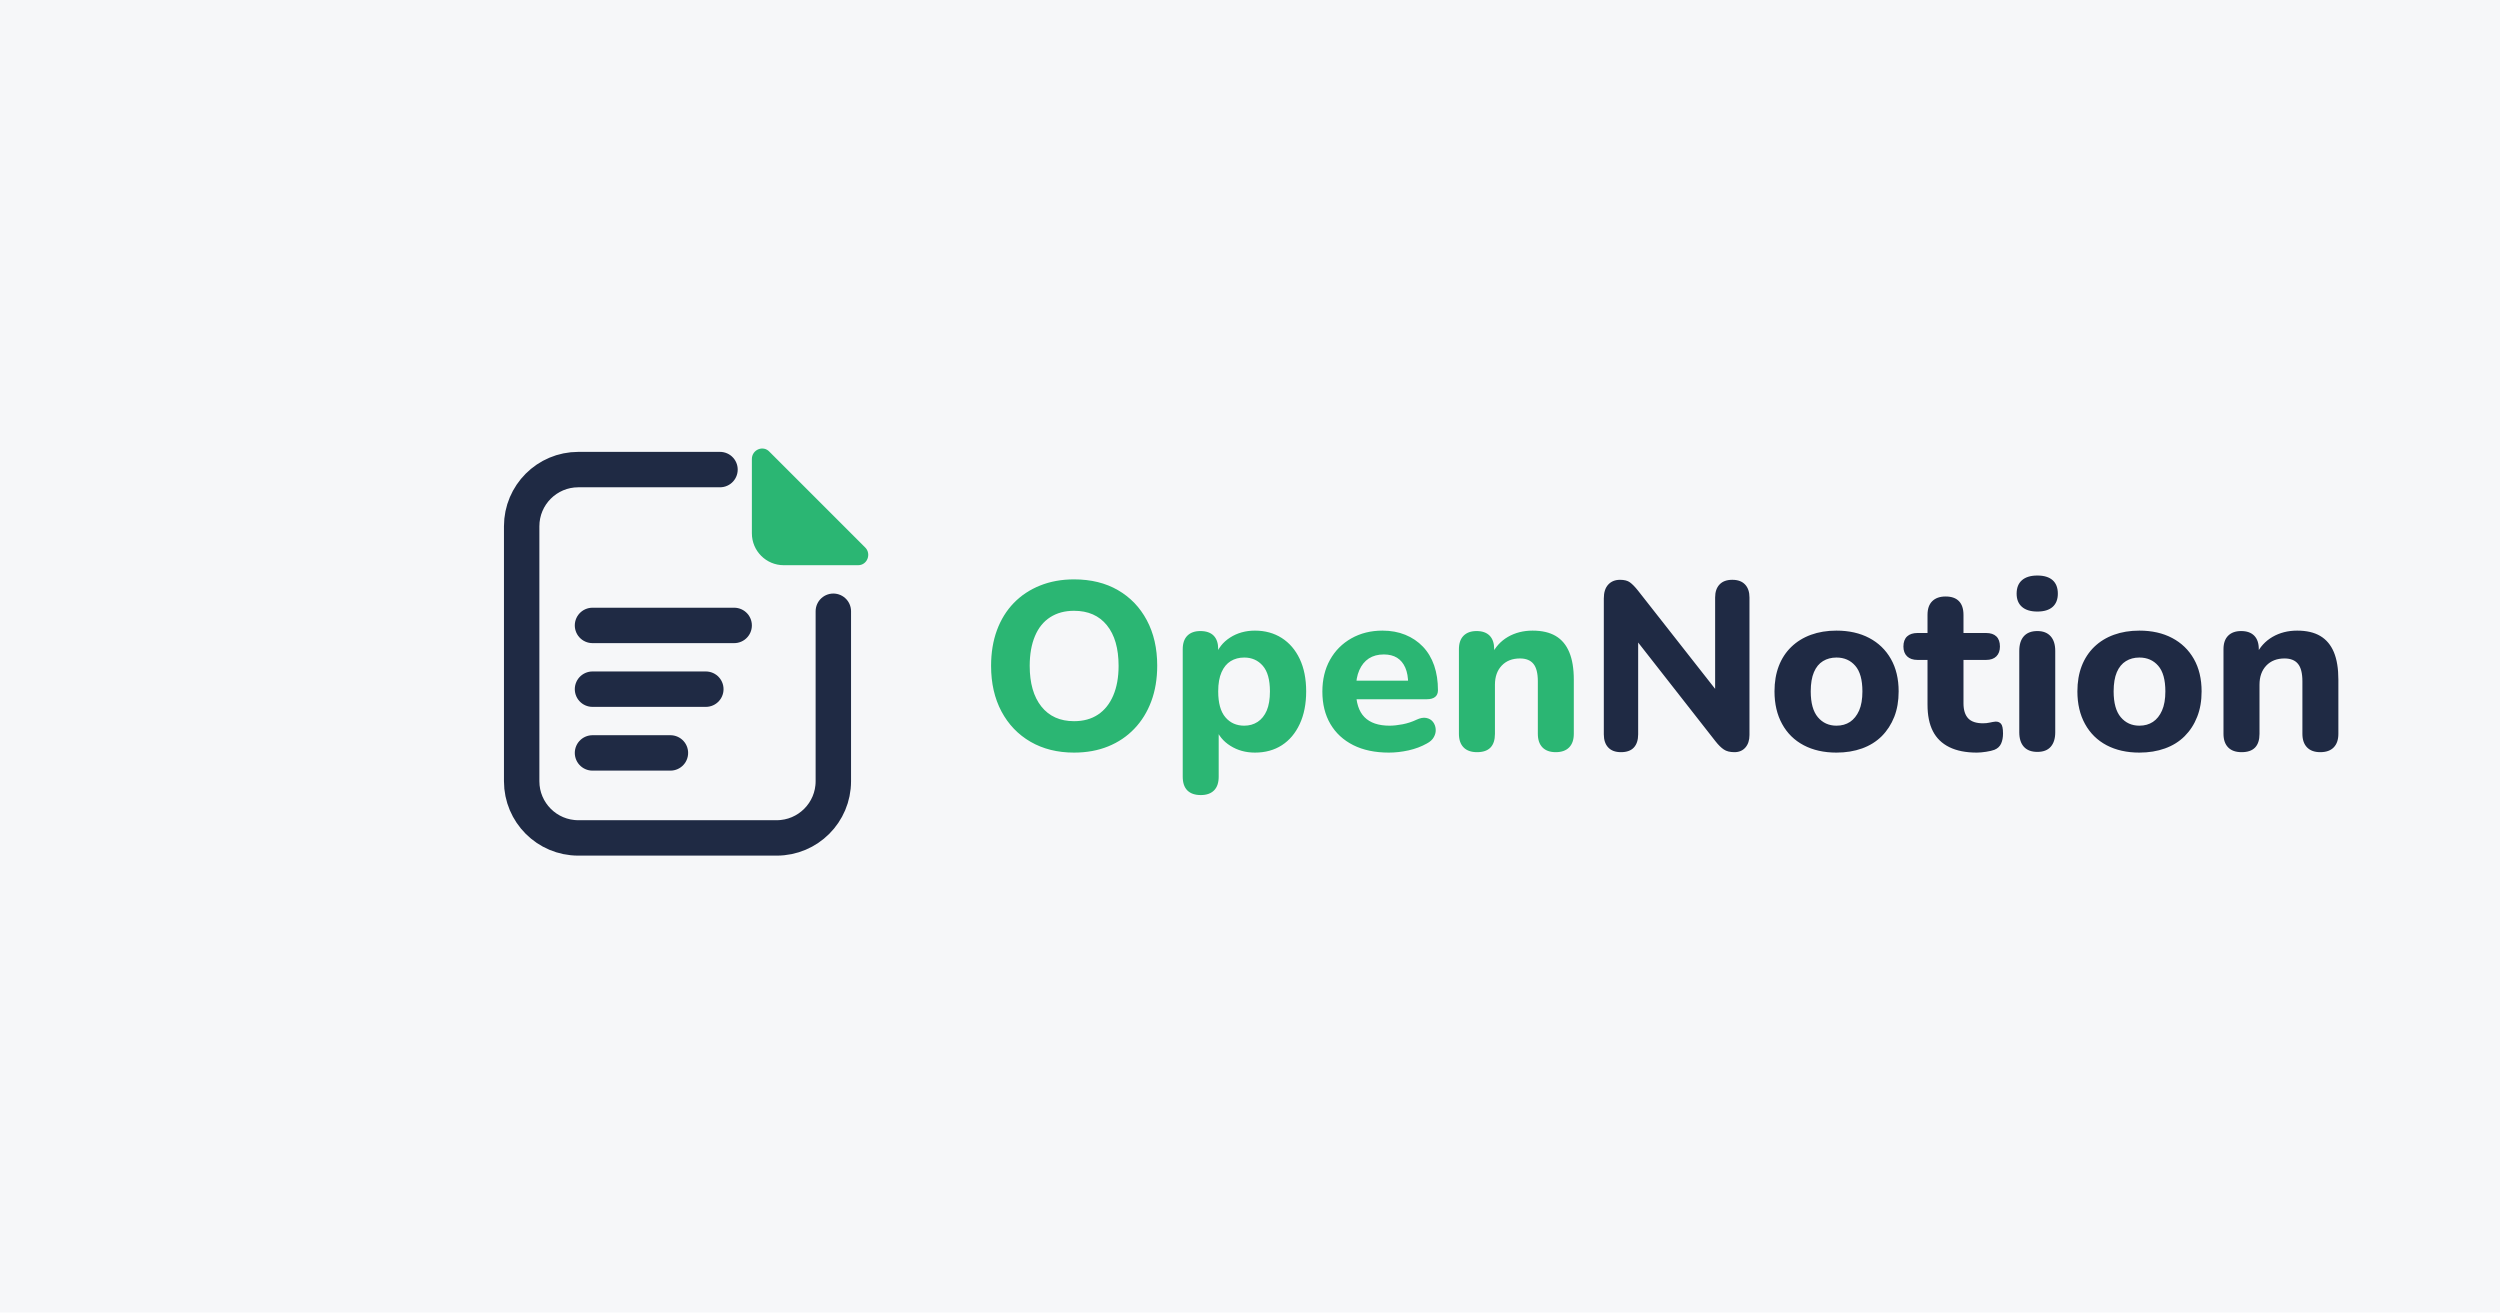
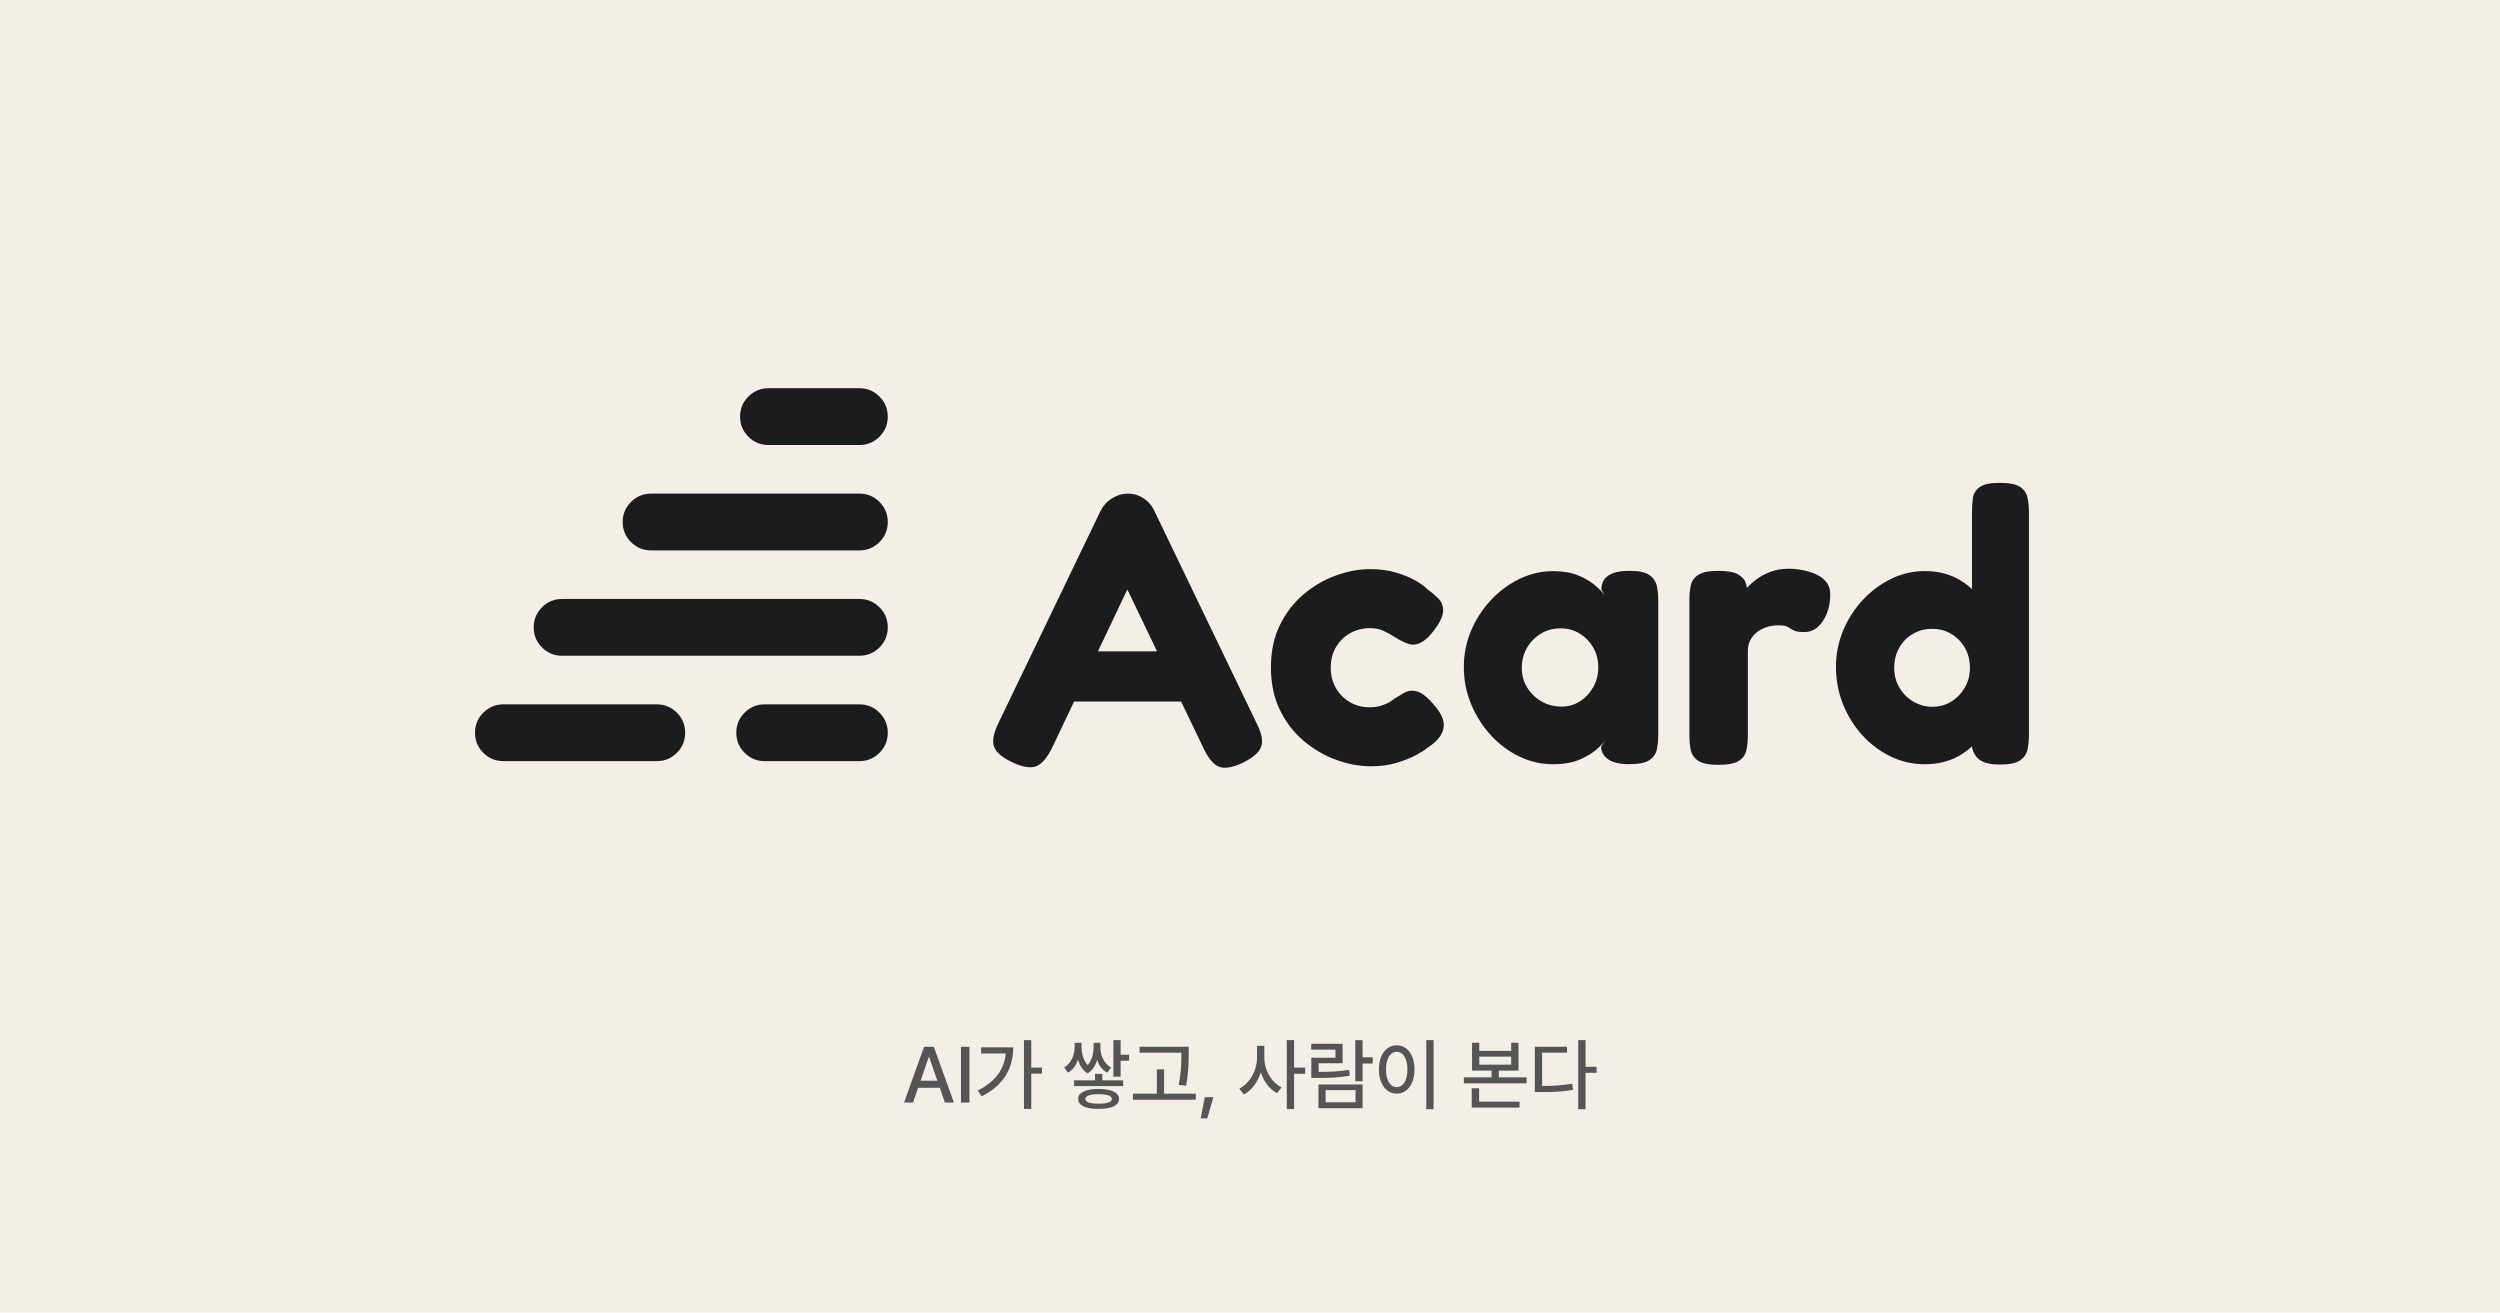
- <svg xmlns="http://www.w3.org/2000/svg" viewBox="0 0 1200 630" role="img" aria-label="OpenNotion">
-   <rect width="1200" height="630" fill="#F6F7F9" />
-   <g transform="translate(230 205) scale(3.4)">
-     <path d="M34 6H14a8 8 0 0 0-8 8v36a8 8 0 0 0 8 8h28a8 8 0 0 0 8-8V26" fill="none" stroke="#1F2A44" stroke-width="5" stroke-linecap="round" stroke-linejoin="round" />
-     <path d="M38.5 4.5c0-1.3 1.6-2 2.5-1L54.5 17c.9.9.3 2.5-1 2.5H43a4.5 4.5 0 0 1-4.5-4.5z" fill="#2BB673" />
-     <path d="M16 28h20M16 37h16M16 46h11" stroke="#1F2A44" stroke-width="5" stroke-linecap="round" />
+ <svg xmlns="http://www.w3.org/2000/svg" width="1200" height="630" viewBox="0 0 1200 630" role="img" aria-label="Acard">
+   <rect width="1200" height="630" fill="#F3EFE6" />
+   <g transform="translate(228 186.35) scale(1.79)" color="#1C1C1E">
+     <g fill="currentColor">
+       <path d="M78.7 0L103.07 0Q106.23 0 108.46 2.23Q110.69 4.46 110.69 7.62Q110.69 10.77 108.46 13Q106.23 15.23 103.07 15.23L78.7 15.23Q75.55 15.23 73.31 13Q71.08 10.77 71.08 7.62Q71.08 4.46 73.31 2.23Q75.55 0 78.7 0Z" />
+       <path d="M47.22 28.26L103.07 28.26Q106.23 28.26 108.46 30.49Q110.69 32.72 110.69 35.87Q110.69 39.03 108.46 41.26Q106.23 43.49 103.07 43.49L47.22 43.49Q44.07 43.49 41.83 41.26Q39.6 39.03 39.6 35.87Q39.6 32.72 41.83 30.49Q44.07 28.26 47.22 28.26Z" />
+       <path d="M23.36 56.51L103.07 56.51Q106.23 56.51 108.46 58.74Q110.69 60.97 110.69 64.13Q110.69 67.28 108.46 69.51Q106.23 71.74 103.07 71.74L23.36 71.74Q20.2 71.74 17.97 69.51Q15.74 67.28 15.74 64.13Q15.74 60.97 17.97 58.74Q20.2 56.51 23.36 56.51Z" />
+       <path d="M7.62 84.77L48.74 84.77Q51.9 84.77 54.13 87Q56.36 89.23 56.36 92.38Q56.36 95.54 54.13 97.77Q51.9 100 48.74 100L7.62 100Q4.46 100 2.23 97.77Q0 95.54 0 92.38Q0 89.23 2.23 87Q4.46 84.77 7.62 84.77Z" />
+       <path d="M77.68 84.77L103.07 84.77Q106.23 84.77 108.46 87Q110.69 89.23 110.69 92.38Q110.69 95.54 108.46 97.77Q106.23 100 103.07 100L77.68 100Q74.53 100 72.3 97.77Q70.07 95.54 70.07 92.38Q70.07 89.23 72.3 87Q74.53 84.77 77.68 84.77Z" />
+       <path d="M209.66 89.97Q210.96 92.54 211.05 94.37Q211.14 96.2 209.93 97.6Q208.72 98.99 206.05 100.36Q201.89 102.34 199.61 101.53Q197.34 100.73 195.36 96.54L174.93 53.96L154.68 96.57Q152.63 100.62 150.35 101.42Q148.08 102.21 143.97 100.26Q141.3 98.99 140.06 97.57Q138.83 96.15 138.96 94.26Q139.09 92.36 140.41 89.68L167.76 32.86Q168.8 30.78 170.83 29.52Q172.85 28.26 175.04 28.26Q176.6 28.26 177.93 28.81Q179.27 29.37 180.39 30.41Q181.51 31.45 182.21 32.96ZM157.46 84.01 163.91 70.55H186.08L192.5 84.01ZM240.28 101.38Q235.65 101.38 230.92 99.65Q226.19 97.92 222.22 94.57Q218.24 91.21 215.83 86.26Q213.43 81.31 213.43 74.84Q213.43 68.44 215.83 63.53Q218.24 58.62 222.16 55.29Q226.09 51.96 230.81 50.23Q235.52 48.51 240.07 48.51Q243.9 48.51 246.98 49.43Q250.06 50.35 252.19 51.57Q254.32 52.79 255.25 53.78Q257 55.06 258.36 56.42Q259.73 57.79 259.6 59.97Q259.44 61.16 258.85 62.32Q258.27 63.48 257.26 64.8Q254.14 69.09 251.04 68.73Q249.54 68.37 248.24 67.65Q246.94 66.94 245.73 66.18Q244.52 65.43 243.18 64.88Q241.84 64.34 240.07 64.34Q237.06 64.34 234.64 65.71Q232.22 67.09 230.85 69.46Q229.47 71.82 229.47 74.92Q229.47 77.98 230.85 80.39Q232.22 82.79 234.59 84.17Q236.95 85.55 239.87 85.55Q241.56 85.55 242.89 85.16Q244.23 84.77 245.17 84.2Q246.1 83.62 246.57 83.23Q247.87 82.43 248.99 81.77Q250.11 81.1 251.33 81.1Q252.81 81.1 254.36 82.19Q255.9 83.29 257.78 85.68Q259.52 87.81 259.74 89.71Q259.96 91.6 258.83 93.28Q257.7 94.96 255.31 96.49Q254.53 97.19 252.4 98.35Q250.26 99.51 247.18 100.44Q244.1 101.38 240.28 101.38ZM309.5 100.81Q305.63 100.81 303.8 99.45Q301.97 98.1 301.99 96.13L303.08 94.39Q302.41 95.43 300.67 96.93Q298.92 98.44 296.08 99.64Q293.23 100.83 289.12 100.83Q284.34 100.83 280.03 98.75Q275.71 96.67 272.37 93.01Q269.03 89.34 267.09 84.66Q265.16 79.98 265.16 74.76Q265.16 69.66 267.09 65.05Q269.03 60.44 272.42 56.82Q275.82 53.21 280.09 51.13Q284.37 49.05 289.12 49.05Q293 49.05 295.7 50.14Q298.4 51.23 300.2 52.72Q301.99 54.2 302.93 55.55L302.07 54.07Q301.99 51.6 303.84 50.29Q305.68 48.97 309.61 48.97Q313.38 48.97 314.96 50.12Q316.55 51.26 316.93 53.11Q317.3 54.95 317.3 57.03V92.93Q317.3 94.96 316.93 96.79Q316.55 98.62 314.95 99.71Q313.35 100.81 309.5 100.81ZM291.36 85.37Q294.09 85.37 296.31 83.95Q298.53 82.53 299.87 80.15Q301.21 77.77 301.21 74.89Q301.21 71.85 299.85 69.51Q298.48 67.17 296.21 65.78Q293.93 64.39 291.15 64.39Q288.16 64.39 285.81 65.82Q283.46 67.25 282.08 69.64Q280.7 72.03 280.7 75.02Q280.7 77.88 282.12 80.22Q283.54 82.56 285.95 83.96Q288.37 85.37 291.36 85.37ZM333.37 100.99Q329.6 100.99 327.96 99.86Q326.32 98.73 325.98 96.87Q325.65 95.01 325.65 93.01V56.75Q325.65 54.64 326.02 52.87Q326.4 51.1 328.04 50.04Q329.68 48.97 333.47 48.97Q337.16 48.97 338.77 49.96Q340.39 50.95 340.78 52.25Q341.17 53.55 341.17 54.48L339.92 55.11Q340.18 54.67 341.06 53.6Q341.95 52.53 343.52 51.33Q345.09 50.12 347.3 49.26Q349.51 48.4 352.42 48.4Q353.54 48.4 354.94 48.6Q356.35 48.79 357.85 49.23Q359.36 49.68 360.62 50.45Q361.88 51.23 362.65 52.4Q363.42 53.57 363.42 55.21Q363.42 59.45 361.45 62.41Q359.49 65.38 356.53 65.38Q354.76 65.38 353.99 65.09Q353.23 64.8 352.8 64.48Q352.37 64.15 351.71 63.87Q351.04 63.58 349.46 63.58Q347.9 63.58 346.46 64.02Q345.01 64.47 343.84 65.35Q342.67 66.23 342 67.52Q341.32 68.81 341.32 70.42V93.22Q341.32 95.22 340.94 97.02Q340.57 98.83 338.92 99.91Q337.27 100.99 333.37 100.99ZM388.71 100.83Q384 100.83 379.71 98.79Q375.43 96.75 372.11 93.15Q368.8 89.55 366.87 84.81Q364.95 80.06 364.95 74.76Q364.95 69.64 366.87 65Q368.8 60.36 372.15 56.77Q375.5 53.18 379.79 51.1Q384.08 49.03 388.71 49.03Q393.73 49.03 397.52 51.07Q401.32 53.11 403.89 56.67Q406.46 60.23 407.79 64.88Q409.11 69.53 409.19 74.68Q409.27 79.91 407.98 84.59Q406.7 89.26 404.12 92.93Q401.55 96.59 397.72 98.71Q393.88 100.83 388.71 100.83ZM390.81 85.42Q393.6 85.42 395.86 84.03Q398.12 82.64 399.5 80.27Q400.87 77.9 400.87 74.99Q400.87 71.98 399.54 69.64Q398.2 67.3 395.92 65.91Q393.65 64.52 390.74 64.52Q387.9 64.52 385.58 65.87Q383.25 67.22 381.91 69.6Q380.57 71.98 380.57 74.99Q380.57 77.9 381.95 80.27Q383.33 82.64 385.69 84.03Q388.06 85.42 390.81 85.42ZM408.96 100.91Q405.42 100.91 403.69 99.79Q401.97 98.67 401.42 96.23V33.27Q401.42 31.25 401.68 29.44Q401.94 27.63 403.51 26.5Q405.09 25.37 408.85 25.37Q412.73 25.37 414.33 26.46Q415.92 27.55 416.31 29.32Q416.7 31.09 416.7 33.17V93.01Q416.7 95.01 416.33 96.83Q415.95 98.65 414.35 99.78Q412.75 100.91 408.96 100.91Z" />
+     </g>
  </g>
-   <g transform="translate(470 360) scale(2.6)">
-     <path fill="#2BB673" d="M17.51 0.48Q12.94 0.48 9.48-1.52Q6.03-3.52 4.11-7.13Q2.20-10.74 2.20-15.53Q2.20-19.18 3.28-22.11Q4.36-25.04 6.38-27.13Q8.40-29.22 11.24-30.36Q14.08-31.50 17.51-31.50Q22.18-31.50 25.61-29.52Q29.04-27.54 30.95-23.96Q32.87-20.37 32.87-15.58Q32.87-11.92 31.77-8.98Q30.67-6.03 28.64-3.92Q26.62-1.80 23.80-0.66Q20.99 0.48 17.51 0.48M17.51-5.32Q20.11-5.32 21.93-6.53Q23.76-7.74 24.75-10.05Q25.74-12.36 25.74-15.53Q25.74-20.37 23.58-23.03Q21.43-25.70 17.51-25.70Q14.96-25.70 13.11-24.51Q11.26-23.32 10.30-21.03Q9.33-18.74 9.33-15.53Q9.33-10.74 11.48-8.03Q13.64-5.32 17.51-5.32M40.92 8.32Q39.29 8.32 38.43 7.46Q37.58 6.60 37.58 4.93L37.58-18.61Q37.58-20.24 38.43-21.10Q39.29-21.96 40.83-21.96Q42.46-21.96 43.30-21.10Q44.13-20.24 44.13-18.61L44.13-15.62L43.65-17.34Q44.31-19.45 46.31-20.75Q48.31-22.04 50.91-22.04Q53.72-22.04 55.86-20.68Q57.99-19.32 59.18-16.81Q60.37-14.30 60.37-10.82Q60.37-7.35 59.18-4.80Q57.99-2.24 55.88-0.88Q53.77 0.48 50.91 0.48Q48.36 0.48 46.38-0.77Q44.40-2.02 43.69-4.05L44.22-4.05L44.22 4.93Q44.22 6.60 43.36 7.46Q42.50 8.32 40.92 8.32M48.93-4.49Q50.34-4.49 51.41-5.19Q52.49-5.90 53.09-7.28Q53.68-8.67 53.68-10.82Q53.68-14.04 52.36-15.55Q51.04-17.07 48.93-17.07Q47.52-17.07 46.44-16.41Q45.36-15.75 44.75-14.37Q44.13-12.98 44.13-10.82Q44.13-7.61 45.45-6.05Q46.77-4.49 48.93-4.49M75.64 0.48Q71.81 0.48 69.06-0.90Q66.31-2.29 64.83-4.82Q63.36-7.35 63.36-10.78Q63.36-14.12 64.77-16.65Q66.18-19.18 68.71-20.61Q71.24-22.04 74.45-22.04Q76.78-22.04 78.67-21.27Q80.56-20.50 81.93-19.07Q83.29-17.64 84-15.60Q84.70-13.55 84.70-11.04Q84.70-10.21 84.17-9.79Q83.64-9.37 82.63-9.37L68.82-9.37L68.82-12.80L79.90-12.80L79.20-12.19Q79.20-13.99 78.67-15.20Q78.14-16.41 77.15-17.03Q76.16-17.64 74.71-17.64Q73.08-17.64 71.94-16.90Q70.80-16.15 70.18-14.74Q69.56-13.33 69.56-11.35L69.56-11Q69.56-7.66 71.13-6.07Q72.69-4.49 75.77-4.49Q76.82-4.49 78.19-4.75Q79.55-5.02 80.74-5.59Q81.75-6.07 82.54-5.92Q83.34-5.76 83.78-5.19Q84.22-4.62 84.28-3.87Q84.35-3.12 83.95-2.40Q83.56-1.67 82.63-1.19Q81.14-0.35 79.27 0.07Q77.40 0.48 75.64 0.48M91.92 0.40Q90.29 0.40 89.43-0.48Q88.57-1.36 88.57-2.99L88.57-18.61Q88.57-20.24 89.43-21.10Q90.29-21.96 91.83-21.96Q93.41-21.96 94.25-21.10Q95.08-20.24 95.08-18.61L95.08-16.10L94.60-17.56Q95.61-19.71 97.61-20.88Q99.62-22.04 102.17-22.04Q104.76-22.04 106.44-21.05Q108.11-20.06 108.94-18.06Q109.78-16.06 109.78-12.98L109.78-2.99Q109.78-1.36 108.92-0.48Q108.06 0.40 106.44 0.40Q104.85 0.40 103.99-0.48Q103.14-1.36 103.14-2.99L103.14-12.67Q103.14-14.92 102.32-15.91Q101.51-16.90 99.84-16.90Q97.72-16.90 96.47-15.58Q95.22-14.26 95.22-12.06L95.22-2.99Q95.22 0.40 91.92 0.40" />
-     <path fill="#1F2A44" d="M118.49 0.40Q116.95 0.40 116.14-0.46Q115.32-1.32 115.32-2.90L115.32-27.98Q115.32-29.66 116.14-30.54Q116.95-31.42 118.32-31.42Q119.50-31.42 120.14-30.95Q120.78-30.49 121.62-29.44L137.06-9.77L135.87-9.77L135.87-28.16Q135.87-29.70 136.69-30.56Q137.50-31.42 139.04-31.42Q140.58-31.42 141.39-30.56Q142.21-29.70 142.21-28.16L142.21-2.77Q142.21-1.32 141.46-0.46Q140.71 0.40 139.44 0.40Q138.20 0.40 137.48-0.09Q136.75-0.57 135.92-1.63L120.52-21.30L121.66-21.30L121.66-2.90Q121.66-1.32 120.87-0.46Q120.08 0.40 118.49 0.40M158.27 0.48Q154.79 0.48 152.22-0.88Q149.64-2.24 148.24-4.80Q146.83-7.35 146.83-10.82Q146.83-13.42 147.62-15.49Q148.41-17.56 149.93-19.03Q151.45-20.50 153.56-21.27Q155.67-22.04 158.27-22.04Q161.74-22.04 164.32-20.68Q166.89-19.32 168.32-16.81Q169.75-14.30 169.75-10.82Q169.75-8.18 168.94-6.12Q168.12-4.05 166.63-2.55Q165.13-1.06 163-0.29Q160.86 0.48 158.27 0.48M158.27-4.49Q159.72-4.49 160.78-5.19Q161.83-5.90 162.45-7.28Q163.06-8.67 163.06-10.82Q163.06-14.04 161.74-15.55Q160.42-17.07 158.27-17.07Q156.86-17.07 155.78-16.41Q154.70-15.75 154.11-14.37Q153.52-12.98 153.52-10.82Q153.52-7.61 154.84-6.05Q156.16-4.49 158.27-4.49M184.18 0.48Q181.15 0.48 179.10-0.53Q177.06-1.54 176.07-3.48Q175.08-5.41 175.08-8.36L175.08-16.63L173.23-16.63Q172-16.63 171.31-17.29Q170.63-17.95 170.63-19.10Q170.63-20.33 171.31-20.97Q172-21.60 173.23-21.60L175.08-21.60L175.08-24.95Q175.08-26.62 175.96-27.48Q176.84-28.34 178.42-28.34Q180.05-28.34 180.88-27.48Q181.72-26.62 181.72-24.95L181.72-21.60L185.90-21.60Q187.13-21.60 187.79-20.97Q188.45-20.33 188.45-19.10Q188.45-17.95 187.79-17.29Q187.13-16.63 185.90-16.63L181.72-16.63L181.72-8.62Q181.72-6.78 182.58-5.85Q183.44-4.93 185.33-4.93Q185.99-4.93 186.56-5.06Q187.13-5.19 187.62-5.24Q188.23-5.28 188.63-4.86Q189.02-4.44 189.02-3.04Q189.02-1.98 188.67-1.19Q188.32-0.40 187.44-0.04Q186.87 0.18 185.88 0.33Q184.89 0.48 184.18 0.48M195.36 0.35Q193.73 0.35 192.87-0.59Q192.02-1.54 192.02-3.26L192.02-18.30Q192.02-20.06 192.87-21.01Q193.73-21.96 195.36-21.96Q196.94-21.96 197.80-21.01Q198.66-20.06 198.66-18.30L198.66-3.26Q198.66-1.54 197.82-0.59Q196.99 0.35 195.36 0.35M195.36-25.56Q193.51-25.56 192.52-26.42Q191.53-27.28 191.53-28.86Q191.53-30.49 192.52-31.35Q193.51-32.21 195.36-32.21Q197.21-32.21 198.18-31.35Q199.14-30.49 199.14-28.86Q199.14-27.28 198.18-26.42Q197.21-25.56 195.36-25.56M214.19 0.48Q210.72 0.48 208.14-0.88Q205.57-2.24 204.16-4.80Q202.75-7.35 202.75-10.82Q202.75-13.42 203.54-15.49Q204.34-17.56 205.85-19.03Q207.37-20.50 209.48-21.27Q211.60-22.04 214.19-22.04Q217.67-22.04 220.24-20.68Q222.82-19.32 224.25-16.81Q225.68-14.30 225.68-10.82Q225.68-8.18 224.86-6.12Q224.05-4.05 222.55-2.55Q221.06-1.06 218.92-0.29Q216.79 0.48 214.19 0.48M214.19-4.49Q215.64-4.49 216.70-5.19Q217.76-5.90 218.37-7.28Q218.99-8.67 218.99-10.82Q218.99-14.04 217.67-15.55Q216.35-17.07 214.19-17.07Q212.78-17.07 211.71-16.41Q210.63-15.75 210.03-14.37Q209.44-12.98 209.44-10.82Q209.44-7.61 210.76-6.05Q212.08-4.49 214.19-4.49M233.07 0.40Q231.44 0.40 230.58-0.48Q229.72-1.36 229.72-2.99L229.72-18.61Q229.72-20.24 230.58-21.10Q231.44-21.96 232.98-21.96Q234.56-21.96 235.40-21.10Q236.24-20.24 236.24-18.61L236.24-16.10L235.75-17.56Q236.76-19.71 238.77-20.88Q240.77-22.04 243.32-22.04Q245.92-22.04 247.59-21.05Q249.26-20.06 250.10-18.06Q250.93-16.06 250.93-12.98L250.93-2.99Q250.93-1.36 250.07-0.48Q249.22 0.40 247.59 0.40Q246 0.40 245.15-0.48Q244.29-1.36 244.29-2.99L244.29-12.67Q244.29-14.92 243.47-15.91Q242.66-16.90 240.99-16.90Q238.88-16.90 237.62-15.58Q236.37-14.26 236.37-12.06L236.37-2.99Q236.37 0.40 233.07 0.40" />
-   </g>
+   <path transform="translate(433.25 529.20)" fill="#555555" d="M5.02 0 7.46 -7.05H17.87L20.3 0H24.62L14.99 -26.73H10.3L0.7 0ZM8.64 -10.45 12.55 -21.85H12.74L16.69 -10.45ZM32.08 -26.73H28.02V0H32.08ZM61.76 -29.94H58.25V3.1H61.76V-13.84H66.89V-16.76H61.76ZM53.12 -26.47H37.69V-23.55H49.54C48.82 -15.84 44.32 -9.86 36.03 -5.72L37.98 -2.99C48.87 -8.38 53.08 -16.91 53.12 -26.47ZM104.65 -29.94H101.18V-12.4H104.65V-20.04H108.71V-22.92H104.65ZM85.9 -26.65V-28.65H82.58V-26.65C82.58 -23.33 81.25 -18.94 77.52 -16.83L79.4 -14.32C81.84 -15.69 83.35 -18.01 84.2 -20.6C84.94 -17.98 86.32 -15.49 88.74 -14.03L88.78 -13.95C91.21 -15.43 92.6 -17.87 93.39 -20.45C94.2 -17.9 95.72 -15.65 98.23 -14.32L100.11 -16.83C96.31 -18.83 94.94 -23.03 94.94 -26.65V-28.65H92.47V-28.57H91.69V-26.62C91.69 -23.99 91.09 -20.47 88.82 -17.98C86.49 -20.52 85.9 -24.12 85.9 -26.65ZM105.87 -10.63H95.87V-13.73H92.36V-10.63H82.28V-7.9H105.87ZM94.09 -6.53C87.86 -6.5 84.24 -4.76 84.27 -1.73C84.24 1.44 87.86 3.1 94.09 3.06C100.3 3.1 103.88 1.44 103.88 -1.73C103.88 -4.76 100.3 -6.5 94.09 -6.53ZM94.09 -3.99C98.19 -3.99 100.44 -3.17 100.44 -1.73C100.44 -0.22 98.19 0.59 94.09 0.55C89.92 0.59 87.71 -0.22 87.74 -1.73C87.71 -3.17 89.92 -3.99 94.09 -3.99ZM137.32 -26.76H113.73V-23.92H133.81V-23.51C133.81 -19.53 133.81 -14.84 132.52 -8.45L136.07 -8.08C137.32 -14.84 137.32 -19.42 137.32 -23.51ZM140.72 -4.25H125.51V-15.91H122.04V-4.25H110.56V-1.33H140.72ZM149.17 -2.55H145.04L143.08 7.64H146.22ZM173.63 -21.52V-27.17H170.12V-21.52C170.12 -15.47 166.69 -9.12 161.59 -6.68L163.77 -3.84C167.53 -5.8 170.43 -9.75 171.93 -14.47C173.37 -10.04 176.15 -6.33 179.75 -4.47L181.93 -7.27C176.98 -9.67 173.59 -15.65 173.63 -21.52ZM187.91 -29.94H184.4V3.14H187.91V-13.77H193.23V-16.76H187.91ZM220.8 -29.9H217.29V-10.23H220.8V-18.72H225.64V-21.67H220.8ZM220.8 -8.67H199.61V2.73H220.8ZM203.05 -5.94H217.41V-0.11H203.05ZM211.2 -28.17H196.14V-25.36H207.77V-21.48H196.18V-11.78H198.84C205.19 -11.78 209.54 -11.96 214.67 -12.88L214.3 -15.69C209.49 -14.88 205.43 -14.71 199.69 -14.69V-18.83H211.2ZM254.87 -29.94H251.37V3.21H254.87ZM237.19 -27.46C232.21 -27.46 228.63 -22.96 228.63 -15.87C228.63 -8.75 232.21 -4.25 237.19 -4.25C242.1 -4.25 245.72 -8.75 245.72 -15.87C245.72 -22.96 242.1 -27.46 237.19 -27.46ZM237.19 -24.33C240.22 -24.33 242.32 -21.08 242.32 -15.87C242.32 -10.63 240.22 -7.38 237.19 -7.38C234.13 -7.38 232.02 -10.63 232.02 -15.87C232.02 -21.08 234.13 -24.33 237.19 -24.33ZM276.8 -28.68H273.33V-15.32H282.71V-12.07H269.38V-9.19H299.54V-12.07H286.18V-15.32H295.63V-28.68H292.12V-24.77H276.8ZM276.8 -18.16V-22.04H292.12V-18.16ZM296.14 -0.41H276.73V-6.83H273.18V2.44H296.14ZM327.82 -29.94H324.31V3.21H327.82V-14.25H333.13V-17.13H327.82ZM318.92 -26.76H303.45V-5.02H306.11C312.27 -4.98 316.67 -5.17 321.84 -6.09L321.39 -9.04C316.69 -8.19 312.51 -7.95 306.96 -7.94V-23.92H318.92Z" />
</svg>
